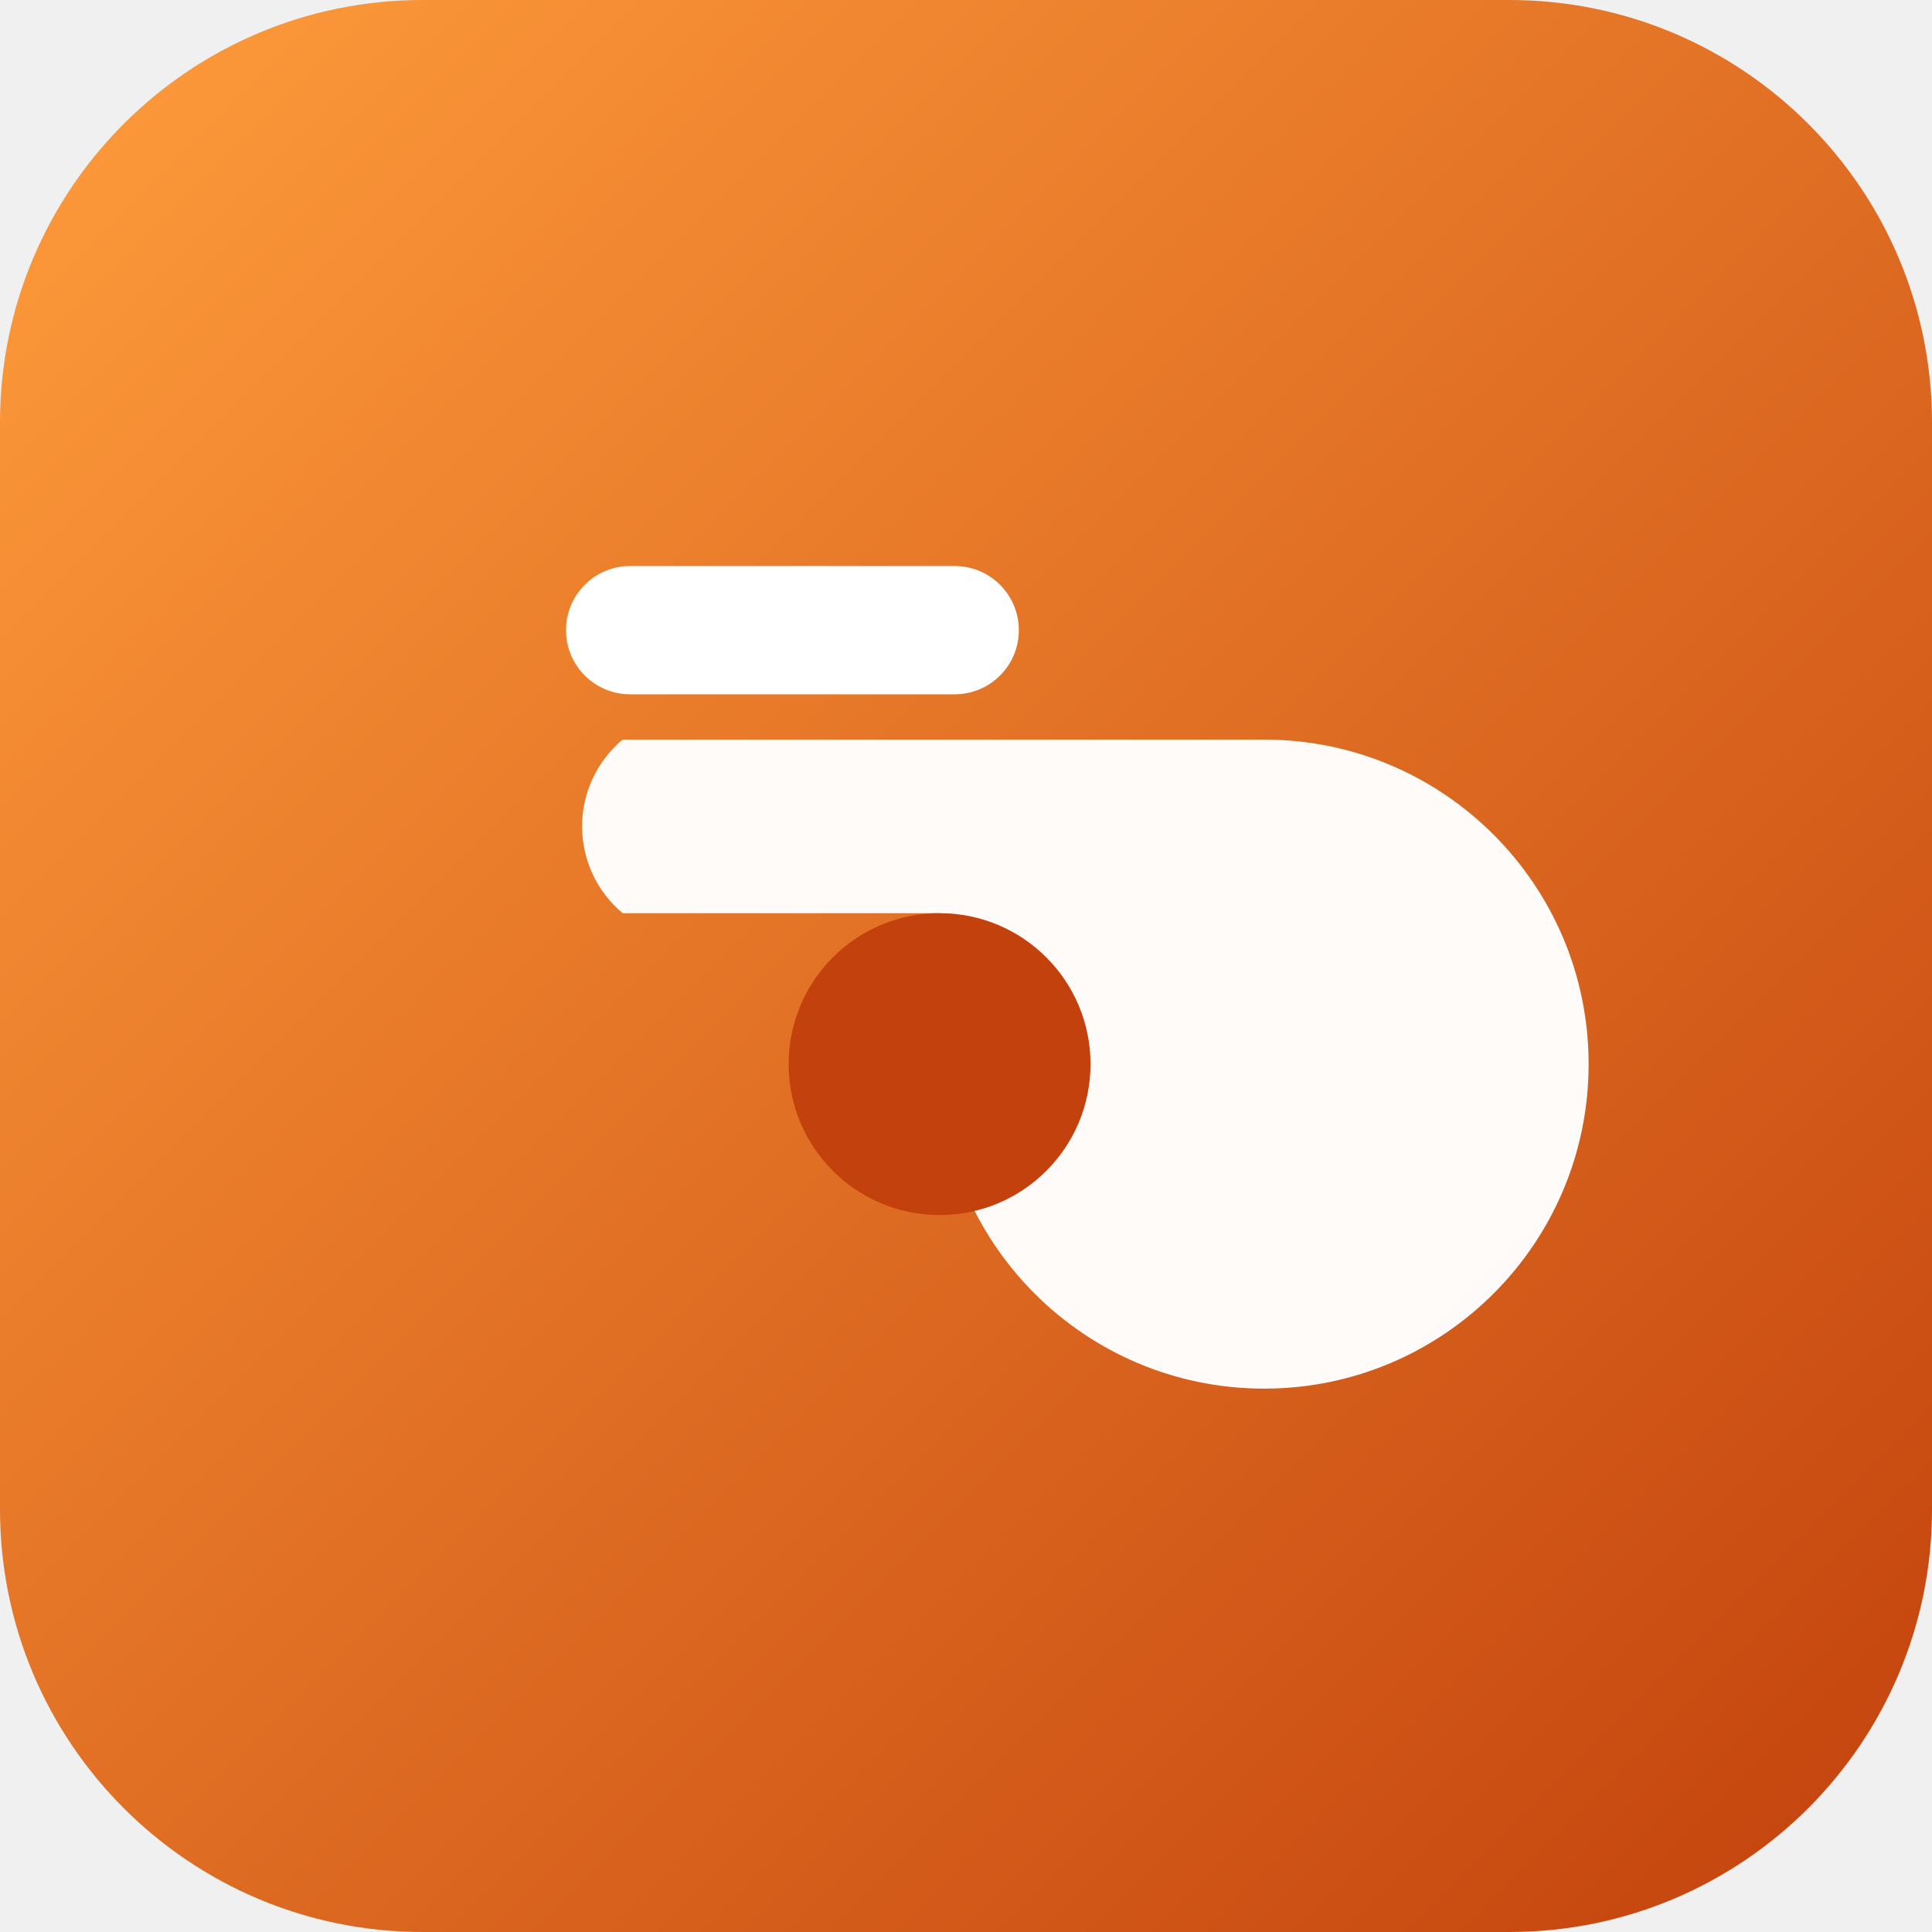
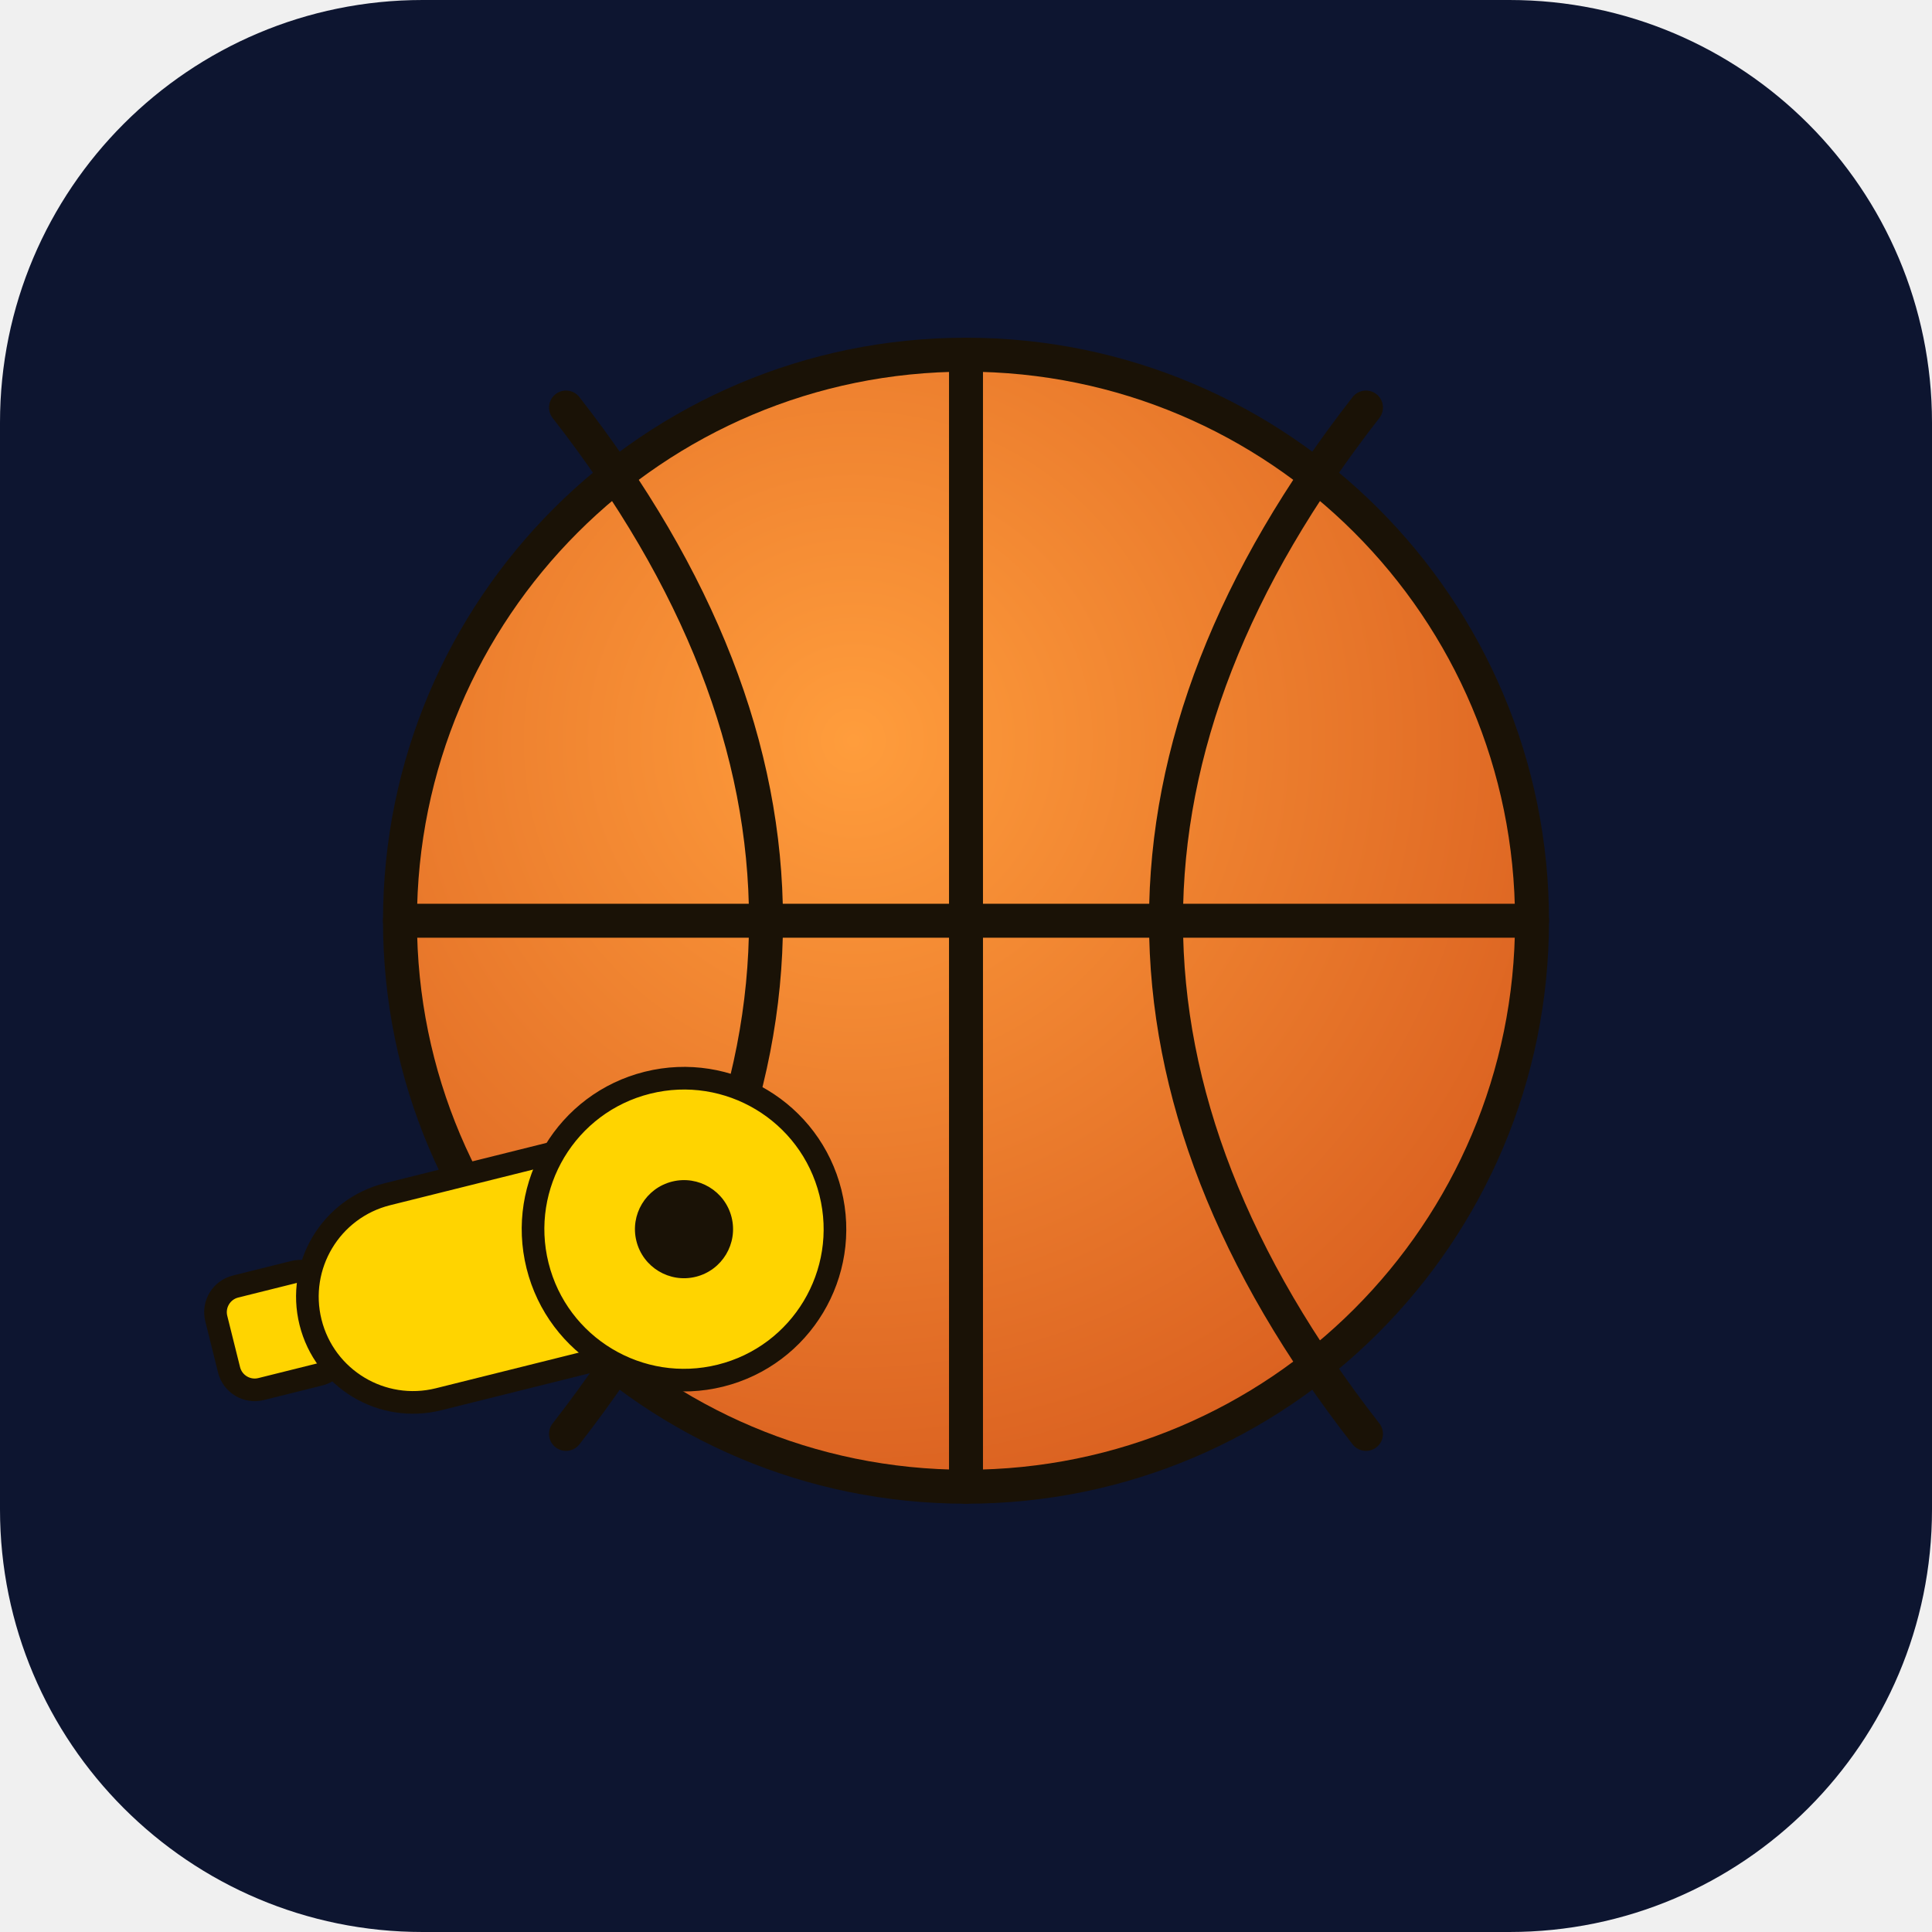
<svg xmlns="http://www.w3.org/2000/svg" viewBox="0 0 512 512" width="512" height="512">
  <defs>
-     <linearGradient id="g" x1="0" y1="0" x2="1" y2="1">
+     <radialGradient id="ball" cx="0.4" cy="0.34" r="0.85">
      <stop offset="0" stop-color="#ff9d3c" />
-       <stop offset="1" stop-color="#c2410c" />
-     </linearGradient>
+       <stop offset="1" stop-color="#d2531a" />
+     </radialGradient>
  </defs>
-   <rect width="512" height="512" rx="112" fill="url(#g)" />
-   <g fill="#ffffff">
-     <path d="M165 196h170a86 86 0 1 1-86 86v-40h-84a30 30 0 0 1 0-46z" opacity="0.97" />
-     <circle cx="249" cy="282" r="40" fill="#c2410c" />
-     <rect x="150" y="150" width="120" height="34" rx="17" />
+   <rect width="512" height="512" rx="112" fill="#0d1530" />
+   <circle cx="256" cy="244" r="150" fill="url(#ball)" />
+   <g fill="none" stroke="#1a1206" stroke-width="9" stroke-linecap="round">
+     <circle cx="256" cy="244" r="150" />
+     <line x1="256" y1="94" x2="256" y2="394" />
+     <line x1="106" y1="244" x2="406" y2="244" />
+     <path d="M150 108 Q256 244 150 380" />
+     <path d="M362 108 Q256 244 362 380" />
+   </g>
+   <g transform="translate(92,348) rotate(-14)">
+     <rect x="-34" y="-14" width="30" height="28" rx="7" fill="#FFD400" stroke="#1a1206" stroke-width="6" />
+     <rect x="-10" y="-28" width="104" height="56" rx="28" fill="#FFD400" stroke="#1a1206" stroke-width="6" />
+     <circle cx="92" cy="0" r="40" fill="#FFD400" stroke="#1a1206" stroke-width="6" />
+     <circle cx="92" cy="0" r="13" fill="#1a1206" />
  </g>
</svg>
